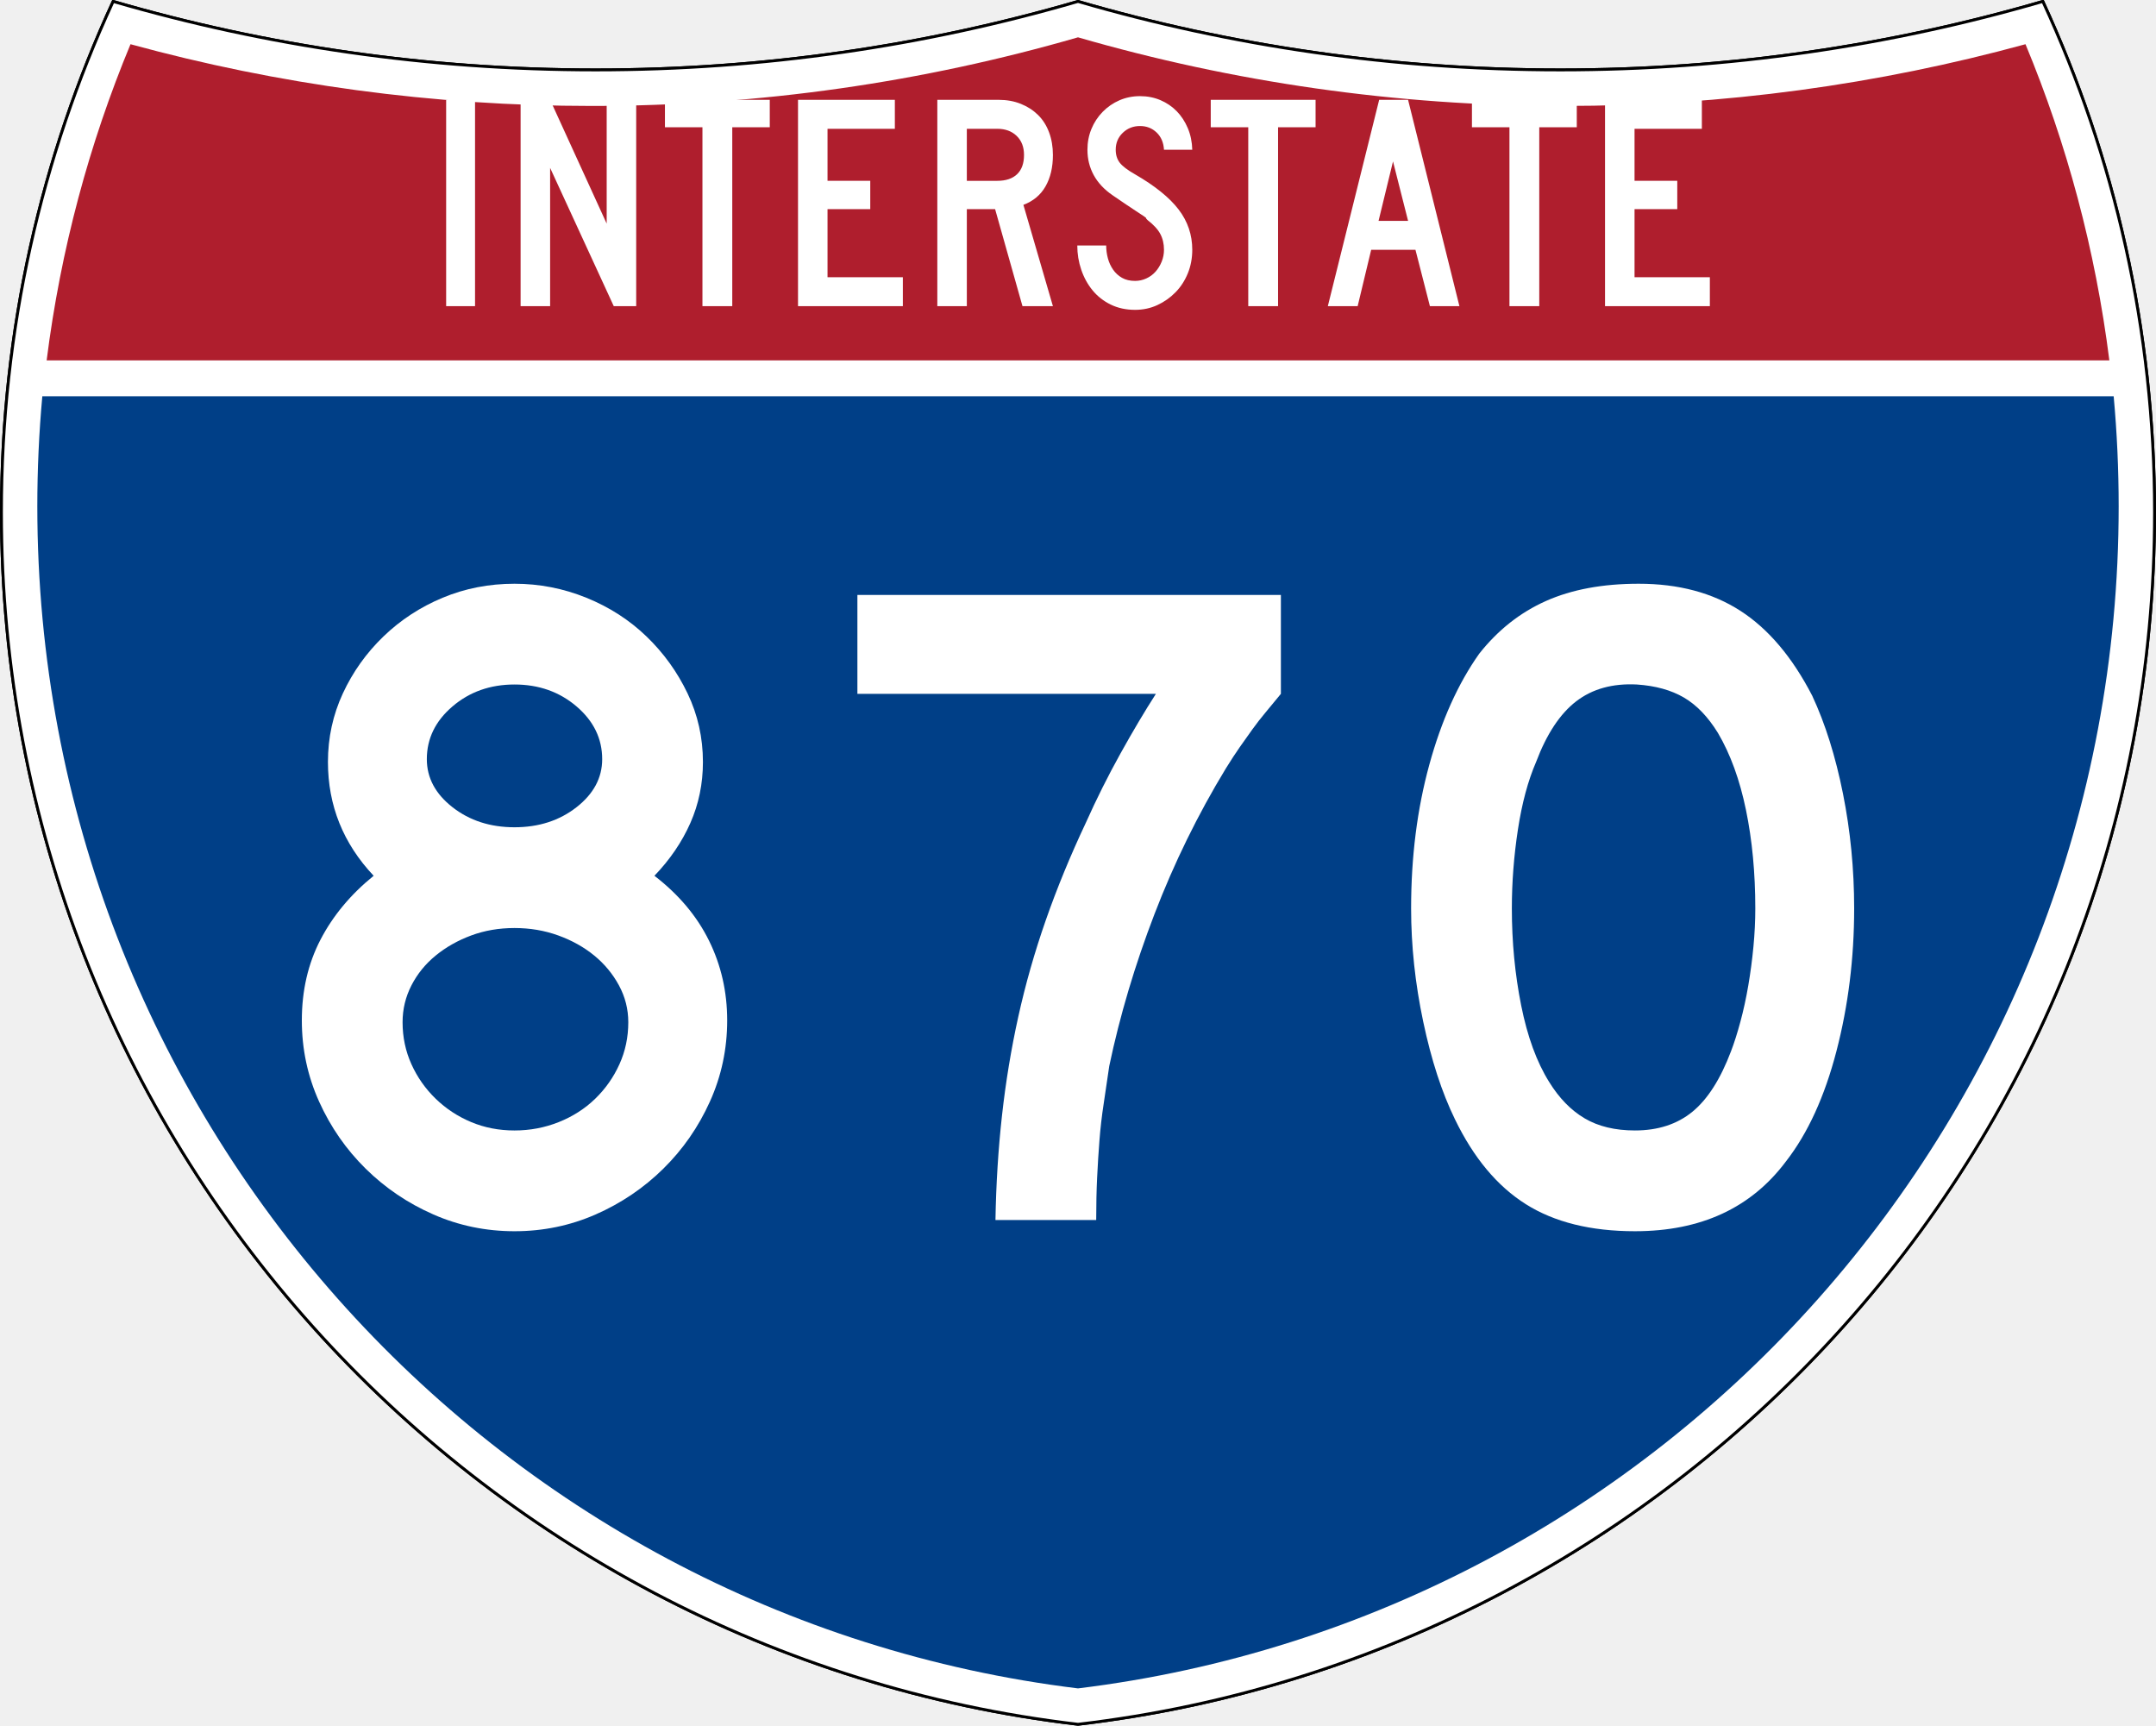
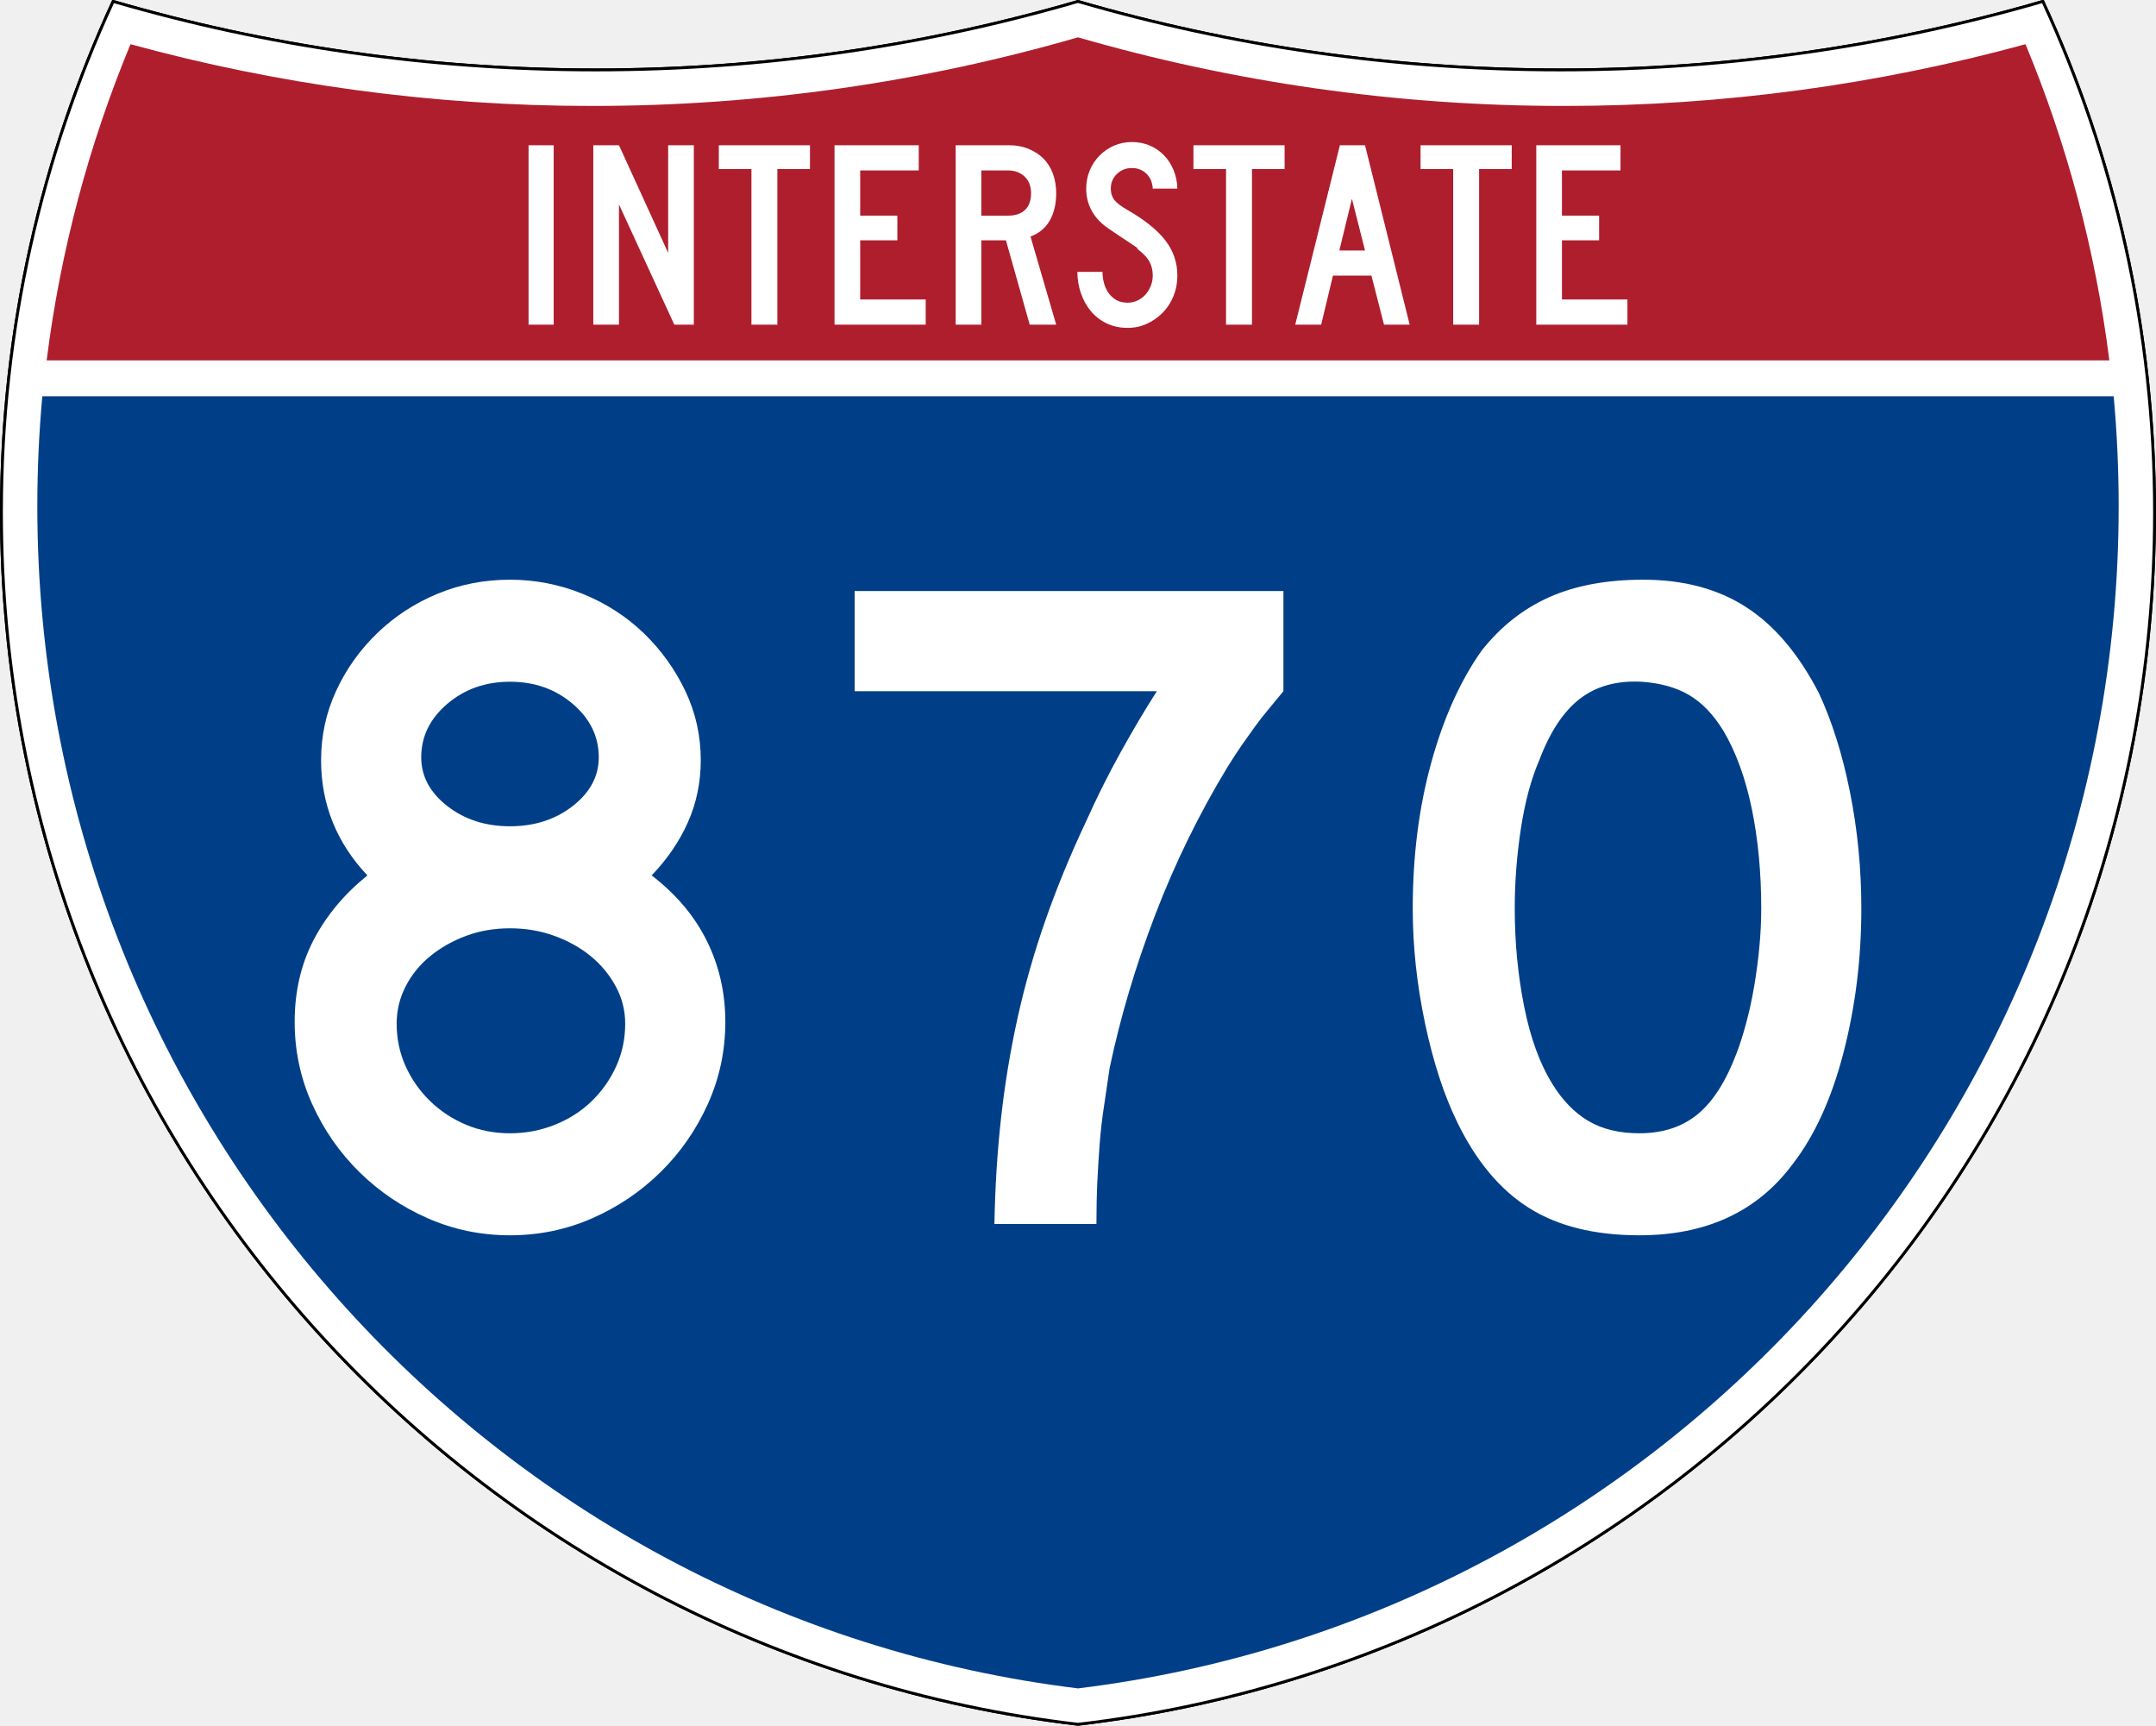
<svg xmlns="http://www.w3.org/2000/svg" width="751" height="601" viewBox="0 0 750 599.999" id="Layer_1" xml:space="preserve">
  <g transform="matrix(0.998668,0,0,0.99867,0.499334,0.398971)" id="g5" style="fill:#ffffff;fill-opacity:1;stroke:#000000;stroke-width:1;stroke-miterlimit:4;stroke-opacity:1;stroke-dasharray:none">
    <path d="M 38.915,0 C 92.236,15.525 148.625,23.85 206.958,23.85 265.291,23.85 321.679,15.525 375,4.883e-4 428.32,15.525 484.709,23.85 543.042,23.85 601.375,23.85 657.764,15.525 711.084,0 736.064,54.121 750,114.388 750,177.909 750,395.718 586.16,575.254 375,599.999 163.839,575.254 0,395.718 0,177.909 0,114.388 13.935,54.121 38.915,0 z" id="path7" style="fill:#ffffff;fill-opacity:1;stroke:#000000;stroke-width:1;stroke-miterlimit:4;stroke-opacity:1;stroke-dasharray:none" />
    <path d="M 38.915,0 C 92.236,15.525 148.625,23.85 206.958,23.85 265.291,23.85 321.679,15.525 375,4.883e-4 428.32,15.525 484.709,23.85 543.042,23.85 601.375,23.85 657.764,15.525 711.084,0 736.064,54.121 750,114.388 750,177.909 750,395.718 586.16,575.254 375,599.999 163.839,575.254 0,395.718 0,177.909 0,114.388 13.935,54.121 38.915,0 z" id="path9" style="fill:#ffffff;fill-opacity:1;stroke:#000000;stroke-width:1;stroke-linecap:round;stroke-linejoin:round;stroke-miterlimit:4;stroke-opacity:1;stroke-dasharray:none" />
  </g>
  <g transform="matrix(1.0056,0,0,1.01014,-2.10137,-3.70189)" id="g11" style="fill:#003f87;fill-opacity:1">
    <path d="m 15,177.909 c 0,-12.782 0.585,-25.427 1.729,-37.91 l 716.542,0 C 734.415,152.482 735,165.127 735,177.909 735,387.423 577.855,560.229 375,584.891 172.145,560.229 15,387.423 15,177.909 z" id="path13" style="fill:#003f87;fill-opacity:1" />
  </g>
  <g transform="matrix(1.00604,0,0,1.02708,-2.2645,-3.1523)" id="g15" style="fill:#af1e2d;fill-opacity:1">
    <path d="m 47.378,17.943 c 50.892,13.635 104.388,20.906 159.582,20.906 58.261,0 114.629,-8.101 168.04,-23.238 53.411,15.137 109.779,23.238 168.04,23.238 55.194,0 108.69,-7.271 159.581,-20.906 14.262,33.625 24.164,69.546 28.996,107.056 l -713.235,0 C 23.215,87.489 33.116,51.567 47.378,17.943 z" id="path17" style="fill:#af1e2d;fill-opacity:1" />
  </g>
-   <path fill="#fff" d="M108.869 112.812V50.416h8.741v62.395h-8.741zm50.701 0-19.25-41.814v41.814h-8.928V50.416h8.928l17.11 37.437V50.416h8.928v62.395h-6.789zm35.847-54.105v54.105h-9.019V58.706h-11.346v-8.29h31.712v8.29h-11.346zm19.889 54.105V50.416h29.294v8.756H224.234v15.736h12.927v8.569H224.234v20.582h22.784v8.753h-31.712zm67.899 0-8.278-29.335h-8.554v29.335h-8.928V50.416h18.6c2.418 0 4.634.404 6.649 1.211 2.015.807 3.751 1.925 5.208 3.354 1.457 1.429 2.573 3.183 3.347 5.262.775 2.079 1.162 4.361 1.162 6.845-0 3.725-.744 6.891-2.232 9.499-1.488 2.608-3.72 4.47-6.696 5.586l8.928 30.639h-9.207zm.465-45.724c-0-2.421-.744-4.346-2.232-5.773-1.488-1.428-3.441-2.141-5.859-2.141h-9.207v15.736h9.207c2.603 0 4.603-.667 5.998-2.002 1.395-1.335 2.093-3.274 2.093-5.819zm50.894 28.681c-0 2.546-.449 4.921-1.348 7.125-.899 2.203-2.138 4.112-3.719 5.727-1.581 1.614-3.41 2.903-5.487 3.865-2.077.962-4.325 1.444-6.743 1.444-2.728 0-5.177-.528-7.346-1.583-2.169-1.055-3.998-2.483-5.486-4.283-1.488-1.8-2.635-3.88-3.441-6.24-.806-2.36-1.209-4.812-1.209-7.356h8.741c-0 1.304.17 2.591.511 3.864.341 1.272.867 2.421 1.581 3.446.713 1.025 1.612 1.848 2.698 2.468 1.085.621 2.402.931 3.952.931 1.179 0 2.311-.248 3.396-.745 1.085-.496 2.015-1.179 2.79-2.049.775-.87 1.394-1.879 1.859-3.027.464-1.148.697-2.344.697-3.587-0-1.8-.372-3.398-1.115-4.794-.744-1.396-2.045-2.809-3.905-4.237-.31-.311-.434-.482-.372-.513.062-.031-.123-.202-.558-.512-.434-.31-1.349-.915-2.744-1.816-1.395-.901-3.674-2.437-6.835-4.608-2.541-1.739-4.447-3.773-5.719-6.102-1.271-2.328-1.907-4.889-1.907-7.682 0-2.236.403-4.331 1.209-6.286.806-1.955 1.937-3.678 3.394-5.168 1.457-1.49 3.146-2.654 5.069-3.493 1.922-.838 3.999-1.258 6.229-1.258 2.233 0 4.294.404 6.185 1.211 1.891.807 3.534 1.925 4.928 3.354 1.394 1.429 2.51 3.136 3.347 5.123.837 1.987 1.287 4.159 1.349 6.518h-8.557c-.123-2.173-.867-3.911-2.231-5.215-1.364-1.303-3.039-1.955-5.023-1.955-2.045 0-3.781.683-5.206 2.049-1.426 1.366-2.138 3.073-2.138 5.121-0 1.552.403 2.855 1.209 3.911.806 1.055 2.356 2.235 4.649 3.538 6.015 3.477 10.401 7.015 13.16 10.616 2.759 3.601 4.138 7.667 4.138 12.199zm25.956-37.062v54.105h-9.019V58.706h-11.346v-8.29H371.867v8.29h-11.346zm45.928 54.105-4.371-17.043h-13.393l-4.09 17.043h-9.022l15.53-62.395h8.744l15.53 62.395h-8.928zM395.289 69.042l-4.371 17.973h8.928l-4.558-17.973zm44.242-10.336v54.105h-9.019V58.706h-11.346v-8.29h31.712v8.29h-11.346zm19.889 54.105V50.416h29.294v8.756h-20.366v15.736h12.927v8.569h-12.927v20.582h22.784v8.753h-31.712z" transform="translate(375.000,70.500) scale(1.15) translate(-300.000,-81.614)" />
-   <g transform="translate(375.000,315.000) scale(0.8711) translate(-375.000,-315.000)">
-     <path fill="#fff" d="M 384.93,360.678 C 384.929,372.099 382.631,382.901 378.035,393.083 C 373.438,403.265 367.23,412.206 359.409,419.905 C 351.587,427.605 342.586,433.689 332.404,438.157 C 322.222,442.624 311.421,444.858 300,444.858 C 288.571,444.858 277.766,442.624 267.584,438.157 C 257.403,433.689 248.401,427.605 240.58,419.905 C 232.759,412.206 226.552,403.265 221.959,393.083 C 217.367,382.901 215.071,372.099 215.071,360.678 C 215.071,348.757 217.553,338.016 222.517,328.456 C 227.48,318.895 234.559,310.39 243.752,302.94 C 231.58,290.026 225.495,274.877 225.495,257.491 C 225.495,247.806 227.482,238.679 231.457,230.111 C 235.432,221.544 240.834,213.969 247.662,207.387 C 254.491,200.805 262.374,195.651 271.313,191.926 C 280.252,188.202 289.814,186.339 300,186.339 C 309.935,186.339 319.496,188.202 328.681,191.926 C 337.866,195.651 345.875,200.805 352.707,207.387 C 359.539,213.969 365.003,221.544 369.1,230.111 C 373.196,238.679 375.244,247.806 375.244,257.491 C 375.244,266.184 373.567,274.318 370.214,281.892 C 366.86,289.467 362.08,296.483 355.873,302.94 C 365.558,310.39 372.823,319.019 377.665,328.825 C 382.508,338.632 384.929,349.25 384.93,360.678 L 384.93,360.678 z M 335.013,256.377 C 335.013,248.177 331.599,241.159 324.771,235.324 C 317.942,229.488 309.685,226.57 300,226.57 C 290.315,226.57 282.058,229.488 275.229,235.324 C 268.401,241.159 264.987,248.177 264.987,256.377 C 264.987,263.827 268.401,270.221 275.229,275.56 C 282.058,280.9 290.315,283.569 300,283.569 C 309.685,283.569 317.942,280.9 324.771,275.56 C 331.599,270.221 335.013,263.827 335.013,256.377 L 335.013,256.377 z M 345.437,361.417 C 345.437,356.203 344.196,351.3 341.714,346.707 C 339.232,342.114 335.943,338.141 331.847,334.788 C 327.751,331.434 322.971,328.765 317.507,326.779 C 312.042,324.793 306.207,323.801 300,323.8 C 293.793,323.801 288.02,324.793 282.681,326.779 C 277.342,328.765 272.622,331.434 268.522,334.788 C 264.422,338.141 261.194,342.114 258.837,346.707 C 256.48,351.3 255.301,356.203 255.302,361.417 C 255.301,367.382 256.48,372.971 258.837,378.185 C 261.194,383.399 264.422,387.992 268.522,391.963 C 272.622,395.934 277.342,399.038 282.681,401.273 C 288.02,403.509 293.793,404.627 300,404.627 C 306.207,404.627 312.105,403.509 317.694,401.273 C 323.283,399.038 328.126,395.934 332.222,391.963 C 336.318,387.992 339.545,383.399 341.902,378.185 C 344.259,372.971 345.437,367.382 345.437,361.417 L 345.437,361.417 z " transform="translate(-150.025,0)" />
+   <path fill="#fff" d="M108.869 112.812V50.416h8.741v62.395h-8.741zm50.701 0-19.25-41.814v41.814h-8.928V50.416h8.928l17.11 37.437V50.416h8.928v62.395h-6.789zm35.847-54.105v54.105h-9.019V58.706h-11.346v-8.29h31.712v8.29h-11.346zm19.889 54.105V50.416h29.294v8.756H224.234v15.736h12.927v8.569H224.234v20.582h22.784v8.753h-31.712zm67.899 0-8.278-29.335h-8.554v29.335h-8.928V50.416h18.6c2.418 0 4.634.404 6.649 1.211 2.015.807 3.751 1.925 5.208 3.354 1.457 1.429 2.573 3.183 3.347 5.262.775 2.079 1.162 4.361 1.162 6.845-0 3.725-.744 6.891-2.232 9.499-1.488 2.608-3.72 4.47-6.696 5.586l8.928 30.639h-9.207zm.465-45.724c-0-2.421-.744-4.346-2.232-5.773-1.488-1.428-3.441-2.141-5.859-2.141h-9.207v15.736h9.207c2.603 0 4.603-.667 5.998-2.002 1.395-1.335 2.093-3.274 2.093-5.819zm50.894 28.681c-0 2.546-.449 4.921-1.348 7.125-.899 2.203-2.138 4.112-3.719 5.727-1.581 1.614-3.41 2.903-5.487 3.865-2.077.962-4.325 1.444-6.743 1.444-2.728 0-5.177-.528-7.346-1.583-2.169-1.055-3.998-2.483-5.486-4.283-1.488-1.8-2.635-3.88-3.441-6.24-.806-2.36-1.209-4.812-1.209-7.356h8.741c-0 1.304.17 2.591.511 3.864.341 1.272.867 2.421 1.581 3.446.713 1.025 1.612 1.848 2.698 2.468 1.085.621 2.402.931 3.952.931 1.179 0 2.311-.248 3.396-.745 1.085-.496 2.015-1.179 2.79-2.049.775-.87 1.394-1.879 1.859-3.027.464-1.148.697-2.344.697-3.587-0-1.8-.372-3.398-1.115-4.794-.744-1.396-2.045-2.809-3.905-4.237-.31-.311-.434-.482-.372-.513.062-.031-.123-.202-.558-.512-.434-.31-1.349-.915-2.744-1.816-1.395-.901-3.674-2.437-6.835-4.608-2.541-1.739-4.447-3.773-5.719-6.102-1.271-2.328-1.907-4.889-1.907-7.682 0-2.236.403-4.331 1.209-6.286.806-1.955 1.937-3.678 3.394-5.168 1.457-1.49 3.146-2.654 5.069-3.493 1.922-.838 3.999-1.258 6.229-1.258 2.233 0 4.294.404 6.185 1.211 1.891.807 3.534 1.925 4.928 3.354 1.394 1.429 2.51 3.136 3.347 5.123.837 1.987 1.287 4.159 1.349 6.518h-8.557c-.123-2.173-.867-3.911-2.231-5.215-1.364-1.303-3.039-1.955-5.023-1.955-2.045 0-3.781.683-5.206 2.049-1.426 1.366-2.138 3.073-2.138 5.121-0 1.552.403 2.855 1.209 3.911.806 1.055 2.356 2.235 4.649 3.538 6.015 3.477 10.401 7.015 13.16 10.616 2.759 3.601 4.138 7.667 4.138 12.199zm25.956-37.062v54.105h-9.019V58.706h-11.346v-8.29H371.867v8.29h-11.346zm45.928 54.105-4.371-17.043h-13.393l-4.09 17.043h-9.022l15.53-62.395h8.744l15.53 62.395h-8.928zM395.289 69.042l-4.371 17.973h8.928l-4.558-17.973zm44.242-10.336v54.105h-9.019V58.706h-11.346v-8.29h31.712v8.29h-11.346zm19.889 54.105V50.416h29.294v8.756h-20.366v15.736h12.927v8.569h-12.927v20.582h22.784v8.753h-31.712z" transform="translate(75.000,0)" />
+   <g transform="translate(375.000,315.000) scale(0.882) translate(-375.000,-315.000)">
+     <path fill="#fff" d="M 384.93,360.678 C 384.929,372.099 382.631,382.901 378.035,393.083 C 373.438,403.265 367.23,412.206 359.409,419.905 C 351.587,427.605 342.586,433.689 332.404,438.157 C 322.222,442.624 311.421,444.858 300,444.858 C 288.571,444.858 277.766,442.624 267.584,438.157 C 257.403,433.689 248.401,427.605 240.58,419.905 C 232.759,412.206 226.552,403.265 221.959,393.083 C 217.367,382.901 215.071,372.099 215.071,360.678 C 215.071,348.757 217.553,338.016 222.517,328.456 C 227.48,318.895 234.559,310.39 243.752,302.94 C 231.58,290.026 225.495,274.877 225.495,257.491 C 225.495,247.806 227.482,238.679 231.457,230.111 C 235.432,221.544 240.834,213.969 247.662,207.387 C 254.491,200.805 262.374,195.651 271.313,191.926 C 280.252,188.202 289.814,186.339 300,186.339 C 309.935,186.339 319.496,188.202 328.681,191.926 C 337.866,195.651 345.875,200.805 352.707,207.387 C 359.539,213.969 365.003,221.544 369.1,230.111 C 373.196,238.679 375.244,247.806 375.244,257.491 C 375.244,266.184 373.567,274.318 370.214,281.892 C 366.86,289.467 362.08,296.483 355.873,302.94 C 365.558,310.39 372.823,319.019 377.665,328.825 C 382.508,338.632 384.929,349.25 384.93,360.678 L 384.93,360.678 z M 335.013,256.377 C 335.013,248.177 331.599,241.159 324.771,235.324 C 317.942,229.488 309.685,226.57 300,226.57 C 290.315,226.57 282.058,229.488 275.229,235.324 C 268.401,241.159 264.987,248.177 264.987,256.377 C 264.987,263.827 268.401,270.221 275.229,275.56 C 282.058,280.9 290.315,283.569 300,283.569 C 309.685,283.569 317.942,280.9 324.771,275.56 C 331.599,270.221 335.013,263.827 335.013,256.377 L 335.013,256.377 z M 345.437,361.417 C 345.437,356.203 344.196,351.3 341.714,346.707 C 339.232,342.114 335.943,338.141 331.847,334.788 C 327.751,331.434 322.971,328.765 317.507,326.779 C 312.042,324.793 306.207,323.801 300,323.8 C 293.793,323.801 288.02,324.793 282.681,326.779 C 277.342,328.765 272.622,331.434 268.522,334.788 C 264.422,338.141 261.194,342.114 258.837,346.707 C 256.48,351.3 255.301,356.203 255.302,361.417 C 255.301,367.382 256.48,372.971 258.837,378.185 C 261.194,383.399 264.422,387.992 268.522,391.963 C 272.622,395.934 277.342,399.038 282.681,401.273 C 288.02,403.509 293.793,404.627 300,404.627 C 306.207,404.627 312.105,403.509 317.694,401.273 C 323.283,399.038 328.126,395.934 332.222,391.963 C 336.318,387.992 339.545,383.399 341.902,378.185 C 344.259,372.971 345.437,367.382 345.437,361.417 L 345.437,361.417 z " transform="translate(-149.025,0)" />
    <path fill="#fff" d="M 384.56,230.299 C 382.324,233.027 380.274,235.509 378.41,237.745 C 376.545,239.981 374.806,242.216 373.192,244.452 C 371.578,246.688 369.903,249.047 368.167,251.529 C 366.432,254.011 364.567,256.866 362.574,260.094 C 351.403,278.473 341.908,297.844 334.087,318.207 C 326.265,338.571 320.24,358.81 316.012,378.924 C 315.269,384.138 314.526,389.166 313.784,394.009 C 313.041,398.852 312.482,403.695 312.107,408.537 C 311.731,413.38 311.421,418.348 311.175,423.441 C 310.928,428.534 310.805,434.184 310.805,440.391 L 270.574,440.391 C 270.824,425.984 271.694,412.077 273.183,398.67 C 274.672,385.263 276.844,372.103 279.697,359.189 C 282.55,346.275 286.213,333.424 290.684,320.635 C 295.155,307.846 300.494,294.869 306.701,281.705 C 310.922,272.27 315.517,263.08 320.485,254.138 C 325.453,245.195 330.172,237.249 334.644,230.299 L 215.44,230.299 L 215.44,190.806 L 384.56,190.806 L 384.56,230.299 L 384.56,230.299 z " transform="translate(71.464,0)" />
-     <path fill="#fff" d="M 388.466,315.967 C 388.466,335.838 386.107,354.837 381.39,372.965 C 376.672,391.094 369.967,405.747 361.274,416.925 C 347.367,435.546 327.254,444.856 300.933,444.856 C 283.298,444.856 268.77,441.256 257.349,434.057 C 245.928,426.857 236.492,415.557 229.042,400.158 C 223.828,389.479 219.607,376.505 216.379,361.234 C 213.15,345.963 211.536,330.874 211.536,315.967 C 211.536,295.361 213.957,276.242 218.8,258.61 C 223.643,240.978 230.285,226.202 238.728,214.28 C 246.178,204.845 255.056,197.829 265.363,193.233 C 275.67,188.637 288.023,186.338 302.422,186.338 C 318.315,186.338 331.848,189.94 343.023,197.143 C 354.198,204.347 363.76,215.645 371.71,231.037 C 376.924,242.215 381.02,255.254 383.999,270.154 C 386.977,285.054 388.466,300.325 388.466,315.967 L 388.466,315.967 z M 348.986,315.967 C 348.985,301.817 347.744,288.72 345.263,276.673 C 342.78,264.627 339.054,254.383 334.082,245.94 C 330.111,239.483 325.581,234.766 320.492,231.787 C 315.403,228.809 309.133,227.07 301.684,226.569 C 291.998,226.077 283.927,228.312 277.47,233.276 C 271.013,238.24 265.674,246.312 261.452,257.49 C 258.224,264.94 255.803,273.941 254.188,284.495 C 252.574,295.048 251.767,305.539 251.767,315.967 C 251.767,329.381 253.008,342.297 255.49,354.714 C 257.972,367.132 261.695,377.312 266.659,385.254 C 270.638,391.711 275.357,396.554 280.818,399.782 C 286.278,403.011 292.983,404.625 300.933,404.625 C 310.118,404.625 317.754,402.143 323.84,397.179 C 329.925,392.215 335.079,384.144 339.3,372.965 C 340.543,369.737 341.786,365.826 343.029,361.234 C 344.271,356.641 345.327,351.798 346.195,346.706 C 347.062,341.613 347.744,336.459 348.241,331.245 C 348.737,326.031 348.985,320.938 348.986,315.967 L 348.986,315.967 z " transform="translate(296.488,0)" />
+     <path fill="#fff" d="M 388.466,315.967 C 388.466,335.838 386.107,354.837 381.39,372.965 C 376.672,391.094 369.967,405.747 361.274,416.925 C 347.367,435.546 327.254,444.856 300.933,444.856 C 283.298,444.856 268.77,441.256 257.349,434.057 C 245.928,426.857 236.492,415.557 229.042,400.158 C 223.828,389.479 219.607,376.505 216.379,361.234 C 213.15,345.963 211.536,330.874 211.536,315.967 C 211.536,295.361 213.957,276.242 218.8,258.61 C 223.643,240.978 230.285,226.202 238.728,214.28 C 246.178,204.845 255.056,197.829 265.363,193.233 C 275.67,188.637 288.023,186.338 302.422,186.338 C 318.315,186.338 331.848,189.94 343.023,197.143 C 354.198,204.347 363.76,215.645 371.71,231.037 C 376.924,242.215 381.02,255.254 383.999,270.154 C 386.977,285.054 388.466,300.325 388.466,315.967 L 388.466,315.967 z M 348.986,315.967 C 348.985,301.817 347.744,288.72 345.263,276.673 C 342.78,264.627 339.054,254.383 334.082,245.94 C 330.111,239.483 325.581,234.766 320.492,231.787 C 315.403,228.809 309.133,227.07 301.684,226.569 C 291.998,226.077 283.927,228.312 277.47,233.276 C 271.013,238.24 265.674,246.312 261.452,257.49 C 258.224,264.94 255.803,273.941 254.188,284.495 C 252.574,295.048 251.767,305.539 251.767,315.967 C 251.767,329.381 253.008,342.297 255.49,354.714 C 257.972,367.132 261.695,377.312 266.659,385.254 C 270.638,391.711 275.357,396.554 280.818,399.782 C 286.278,403.011 292.983,404.625 300.933,404.625 C 310.118,404.625 317.754,402.143 323.84,397.179 C 329.925,392.215 335.079,384.144 339.3,372.965 C 340.543,369.737 341.786,365.826 343.029,361.234 C 344.271,356.641 345.327,351.798 346.195,346.706 C 347.062,341.613 347.744,336.459 348.241,331.245 C 348.737,326.031 348.985,320.938 348.986,315.967 L 348.986,315.967 z " transform="translate(295.488,0)" />
  </g>
</svg>
